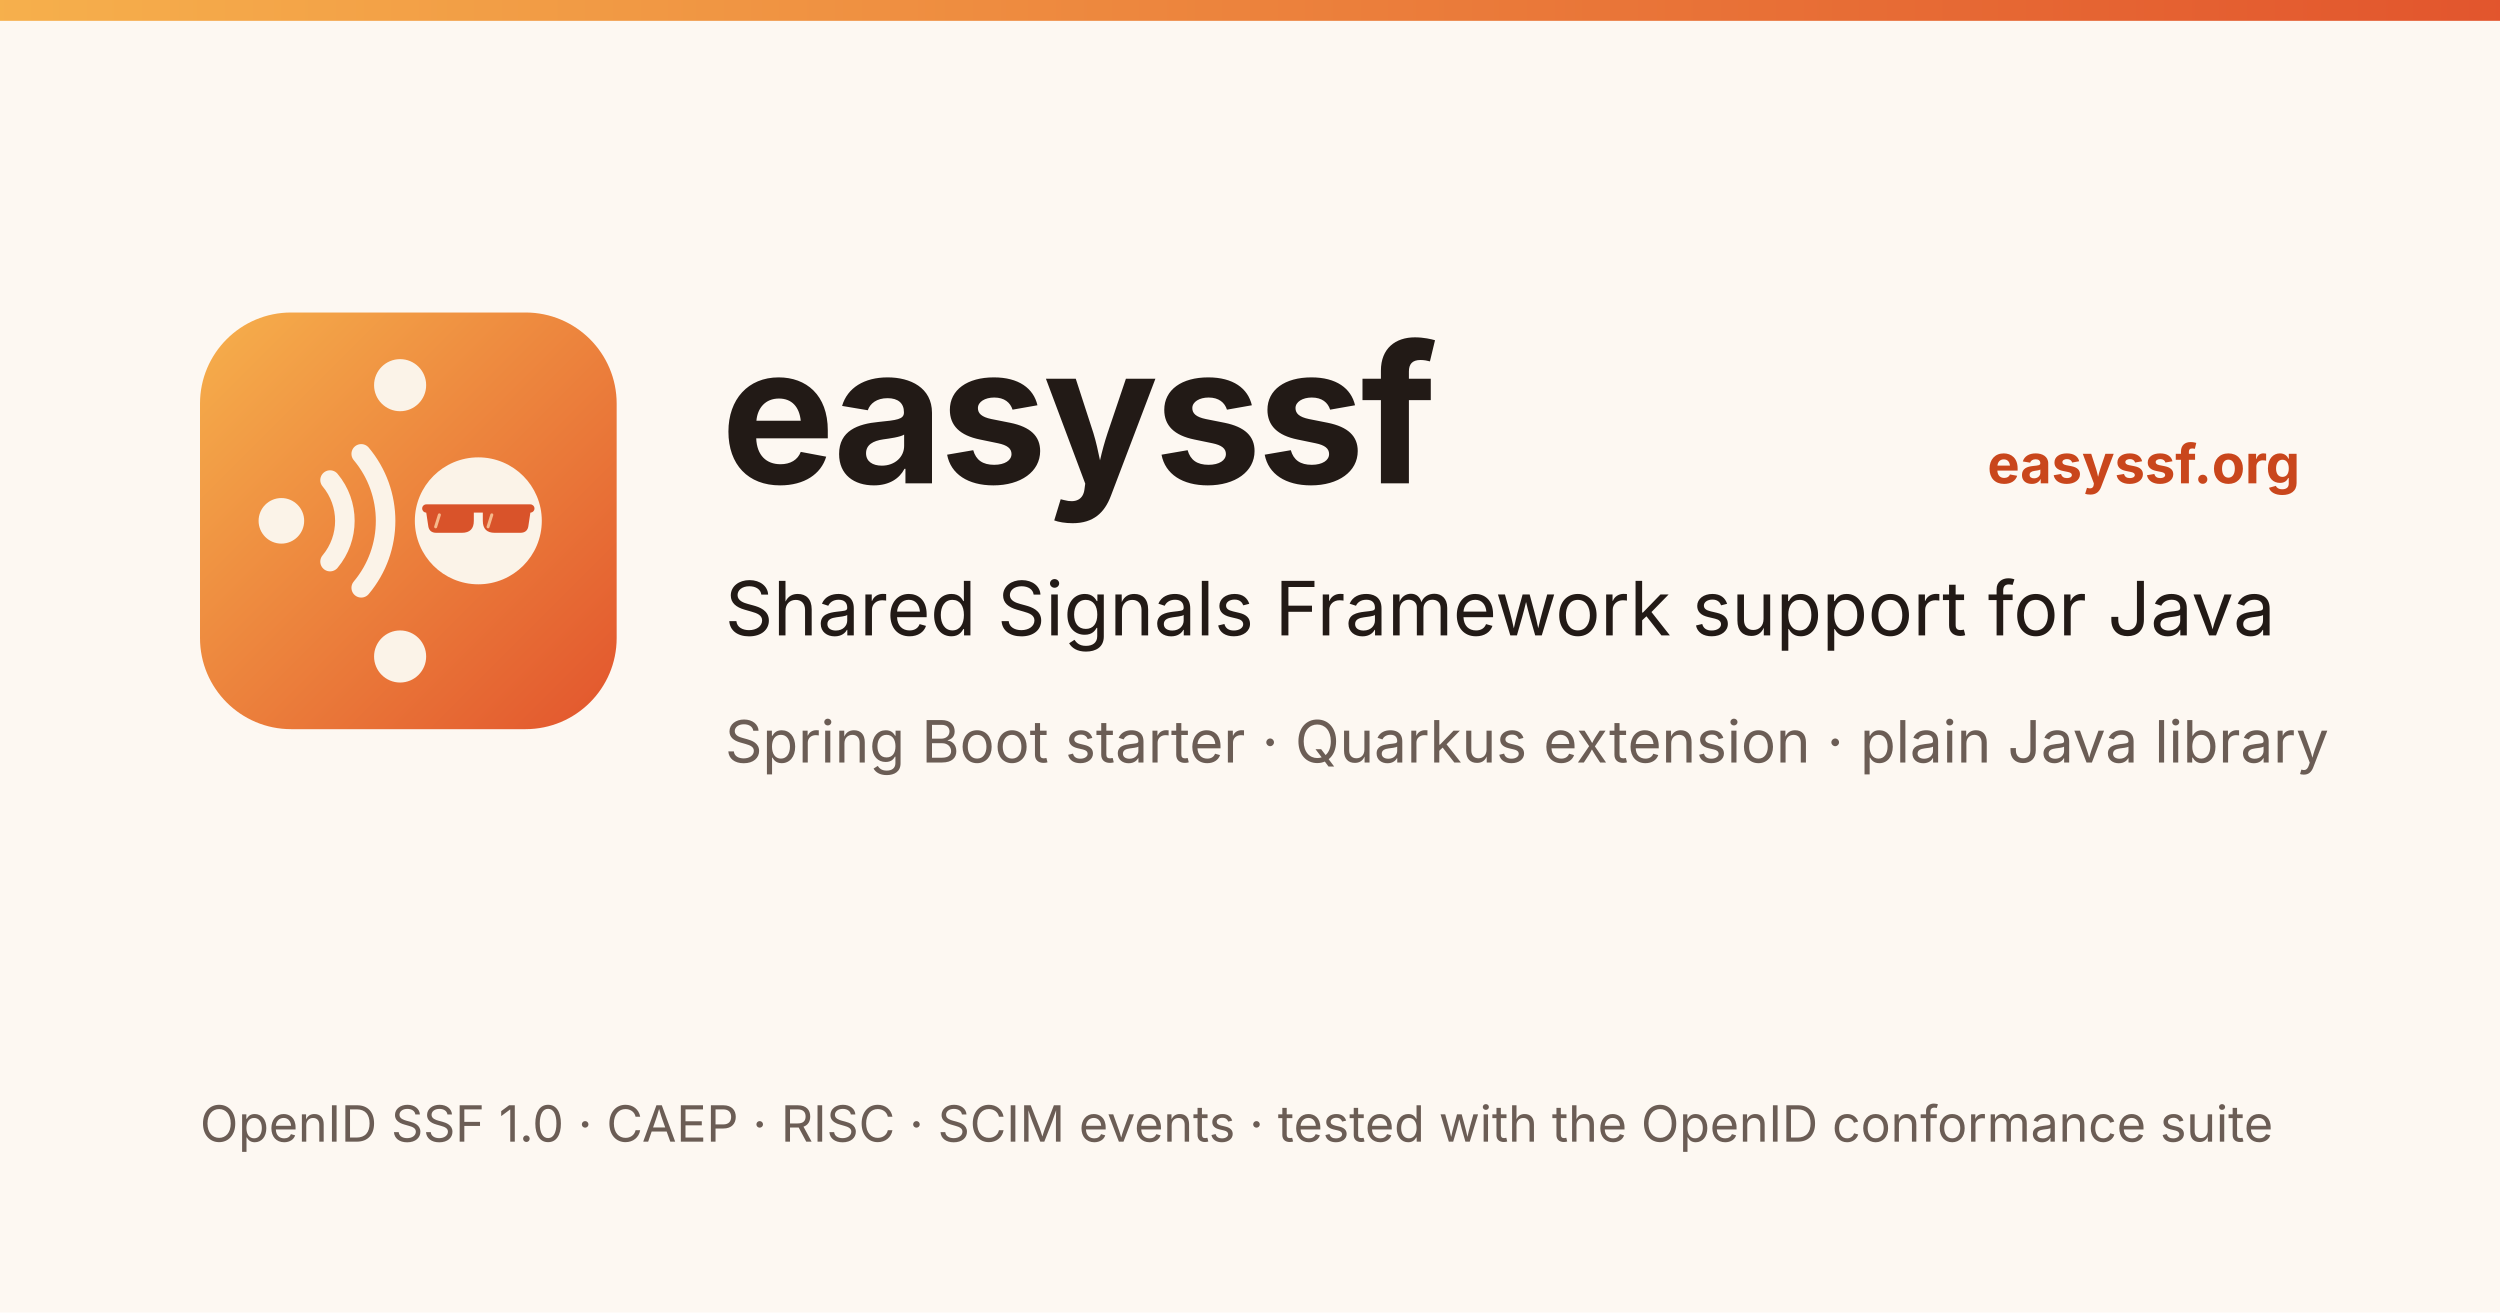
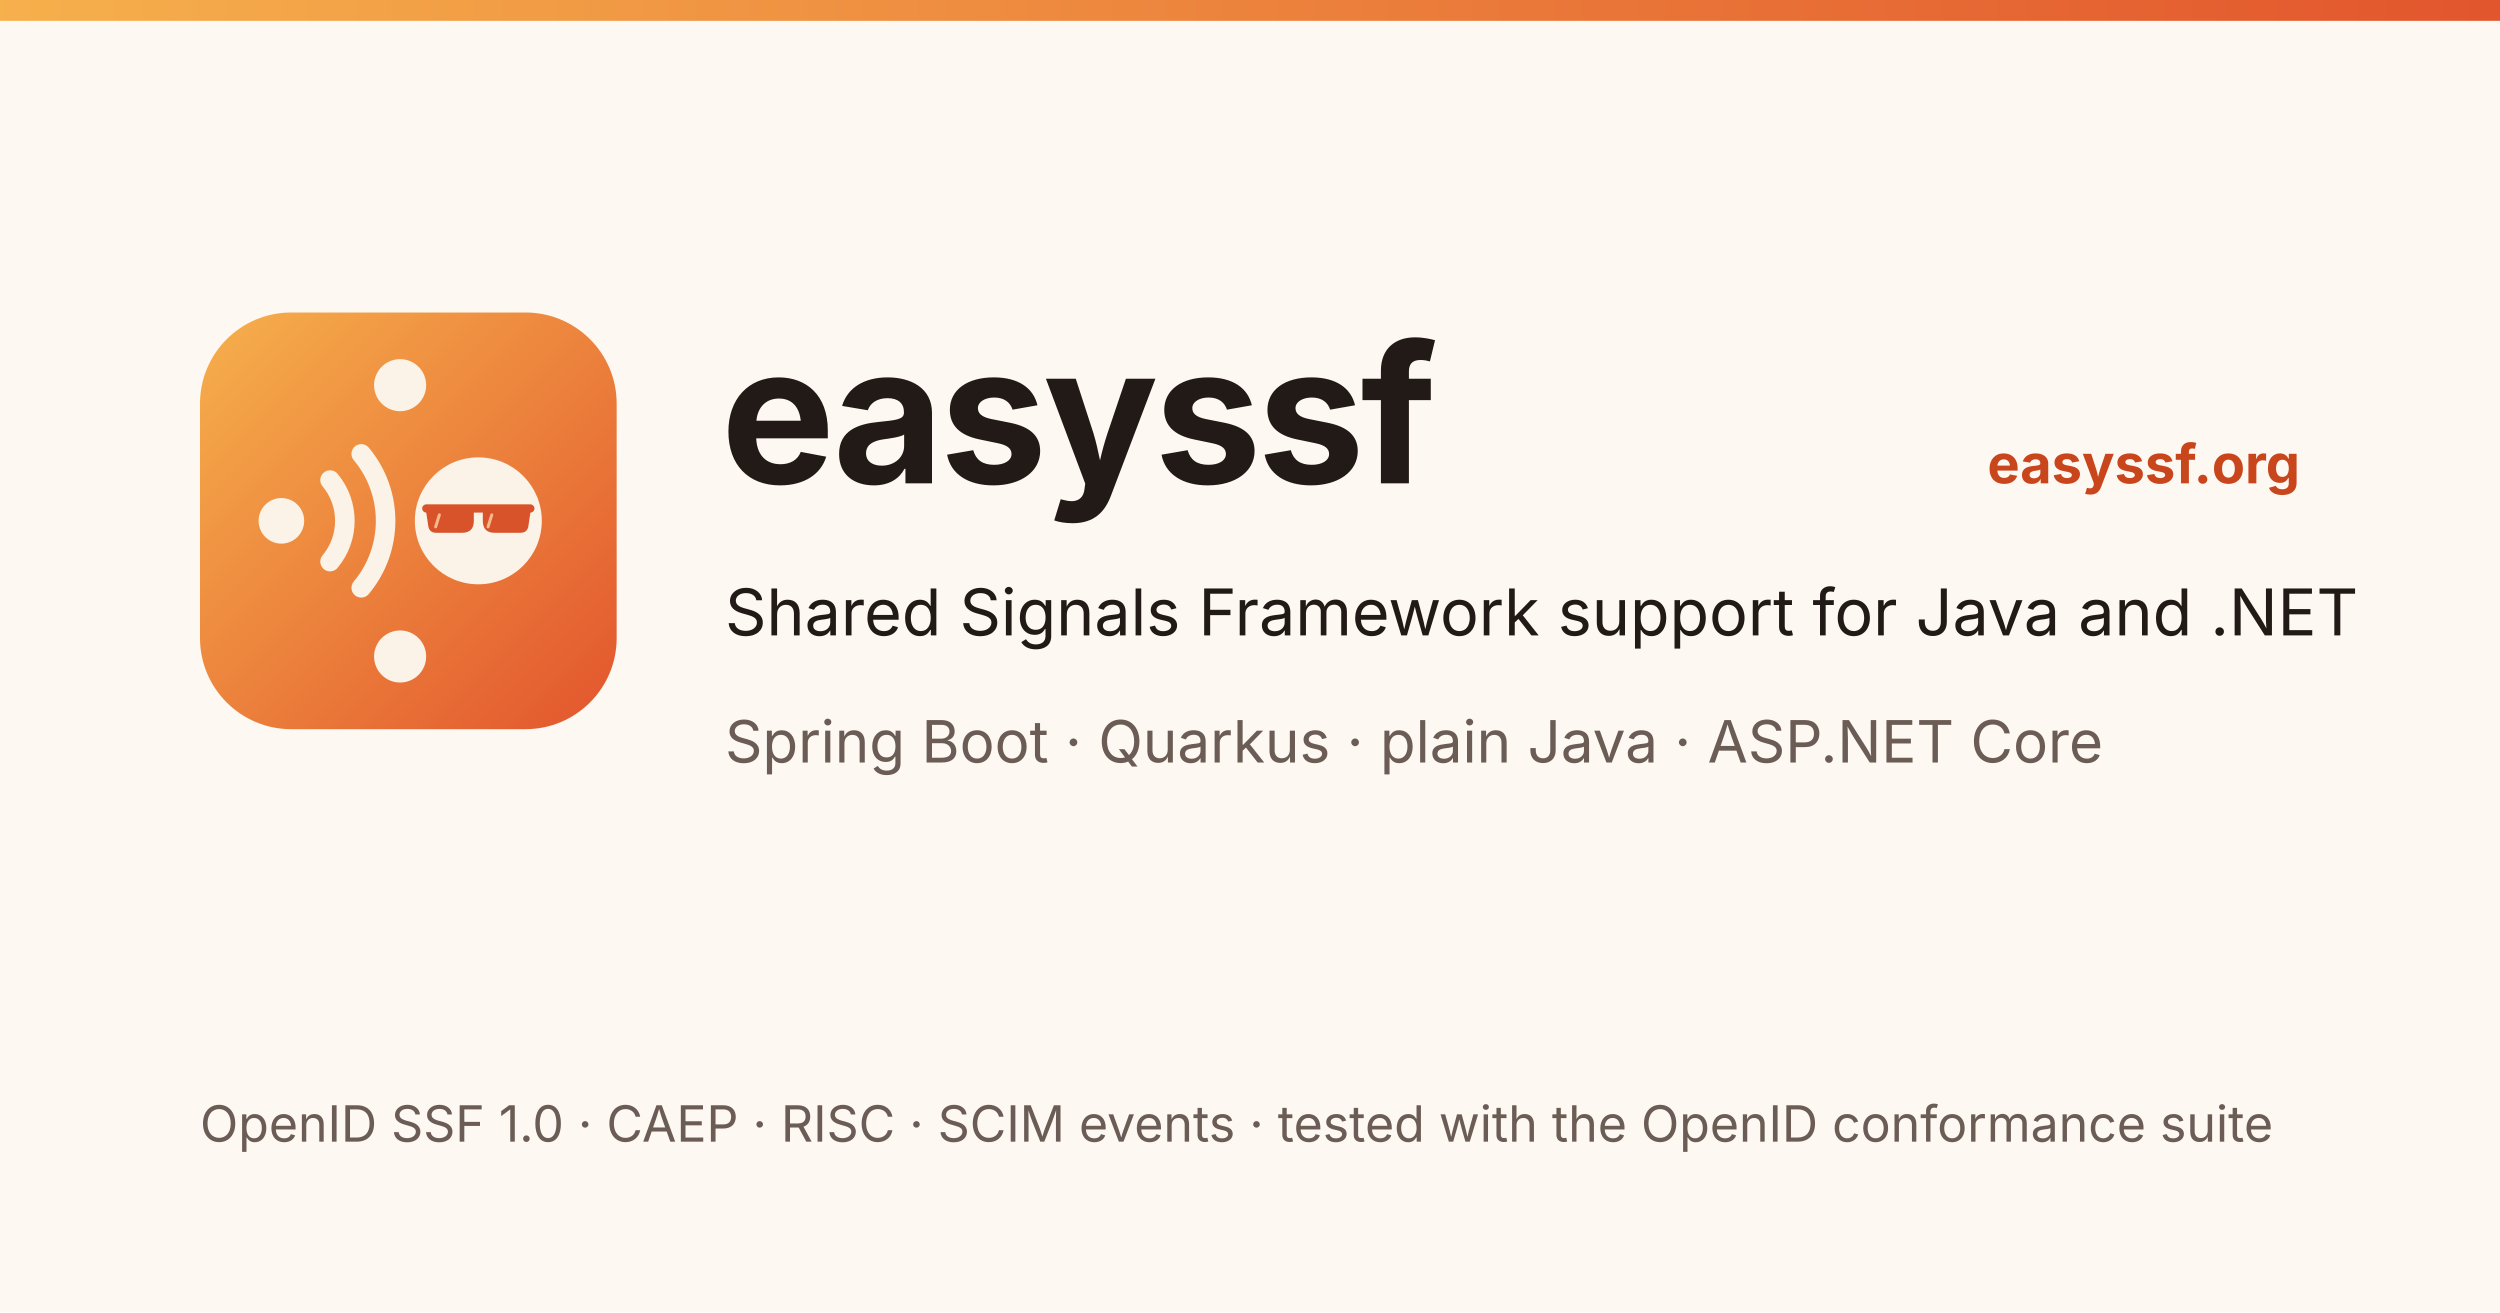
- <svg xmlns="http://www.w3.org/2000/svg" viewBox="0 0 1200 630" width="1200" height="630" role="img" aria-label="easyssf – Shared Signals Framework support for Java">
+ <svg xmlns="http://www.w3.org/2000/svg" viewBox="0 0 1200 630" width="1200" height="630" role="img" aria-label="easyssf – Shared Signals Framework support for Java and .NET">
  <defs>
    <linearGradient id="og_bar" x1="0" x2="1">
      <stop offset="0" stop-color="#F6B04C" />
      <stop offset="1" stop-color="#E2552D" />
    </linearGradient>
  </defs>
  <rect width="1200" height="630" fill="#FDF8F2" />
  <rect width="1200" height="10" fill="url(#og_bar)" />
  <svg x="96" y="150" width="200" height="200" viewBox="0 0 512 512">
    <defs>
      <linearGradient id="og_tile" x1="0" y1="0" x2="1" y2="1">
        <stop offset="0" stop-color="#F6B04C" />
        <stop offset="1" stop-color="#E2552D" />
      </linearGradient>
    </defs>
    <rect width="512" height="512" rx="112" fill="url(#og_tile)" />
    <circle cx="100" cy="256" r="28" fill="#FBF3E8" />
    <path d="M159.8 205.9A78 78 0 0 1 159.8 306.1" fill="none" stroke="#FBF3E8" stroke-width="24" stroke-linecap="round" />
    <path d="M198.1 173.7A128 128 0 0 1 198.1 338.3" fill="none" stroke="#FBF3E8" stroke-width="24" stroke-linecap="round" />
    <circle cx="245.9" cy="89.3" r="32" fill="#FBF3E8" />
    <circle cx="245.9" cy="422.7" r="32" fill="#FBF3E8" />
    <circle cx="342" cy="256" r="78" fill="#FBF3E8" />
    <g transform="translate(342 250.48) scale(0.92)">
      <rect x="-75" y="-16" width="150" height="11" rx="5.5" fill="#D9532A" />
      <path d="M-70 -8H-6V6Q-6 22 -22 22H-56Q-66 22 -67 12Z" fill="#D9532A" />
      <path d="M70 -8H6V6Q6 22 22 22H56Q66 22 67 12Z" fill="#D9532A" />
      <path d="M-52 -2L-57 14M18 -2L13 14" stroke="#F6B98C" stroke-width="4" stroke-linecap="round" />
    </g>
  </svg>
  <g font-family="Inter, 'Helvetica Neue', Helvetica, Arial, sans-serif">
    <text x="346" y="232" font-size="92" font-weight="700" fill="#221A16" letter-spacing="-2">easyssf</text>
    <text x="1104" y="232" font-size="26" font-weight="700" fill="#C9461C" text-anchor="end">easyssf.org</text>
-     <text x="348" y="305" font-size="36" fill="#221A16">Shared Signals Framework support for Java</text>
-     <text x="348" y="366" font-size="28" fill="#6B5D55">Spring Boot starter · Quarkus extension · plain Java library</text>
+     <text x="348" y="305" font-size="31" fill="#221A16">Shared Signals Framework support for Java and .NET</text>
+     <text x="348" y="366" font-size="28" fill="#6B5D55">Spring Boot · Quarkus · plain Java · ASP.NET Core</text>
    <text x="96" y="548" font-size="24" fill="#6B5D55">OpenID SSF 1.0 · CAEP · RISC · SCIM events · tested with the OpenID conformance suite</text>
  </g>
</svg>
